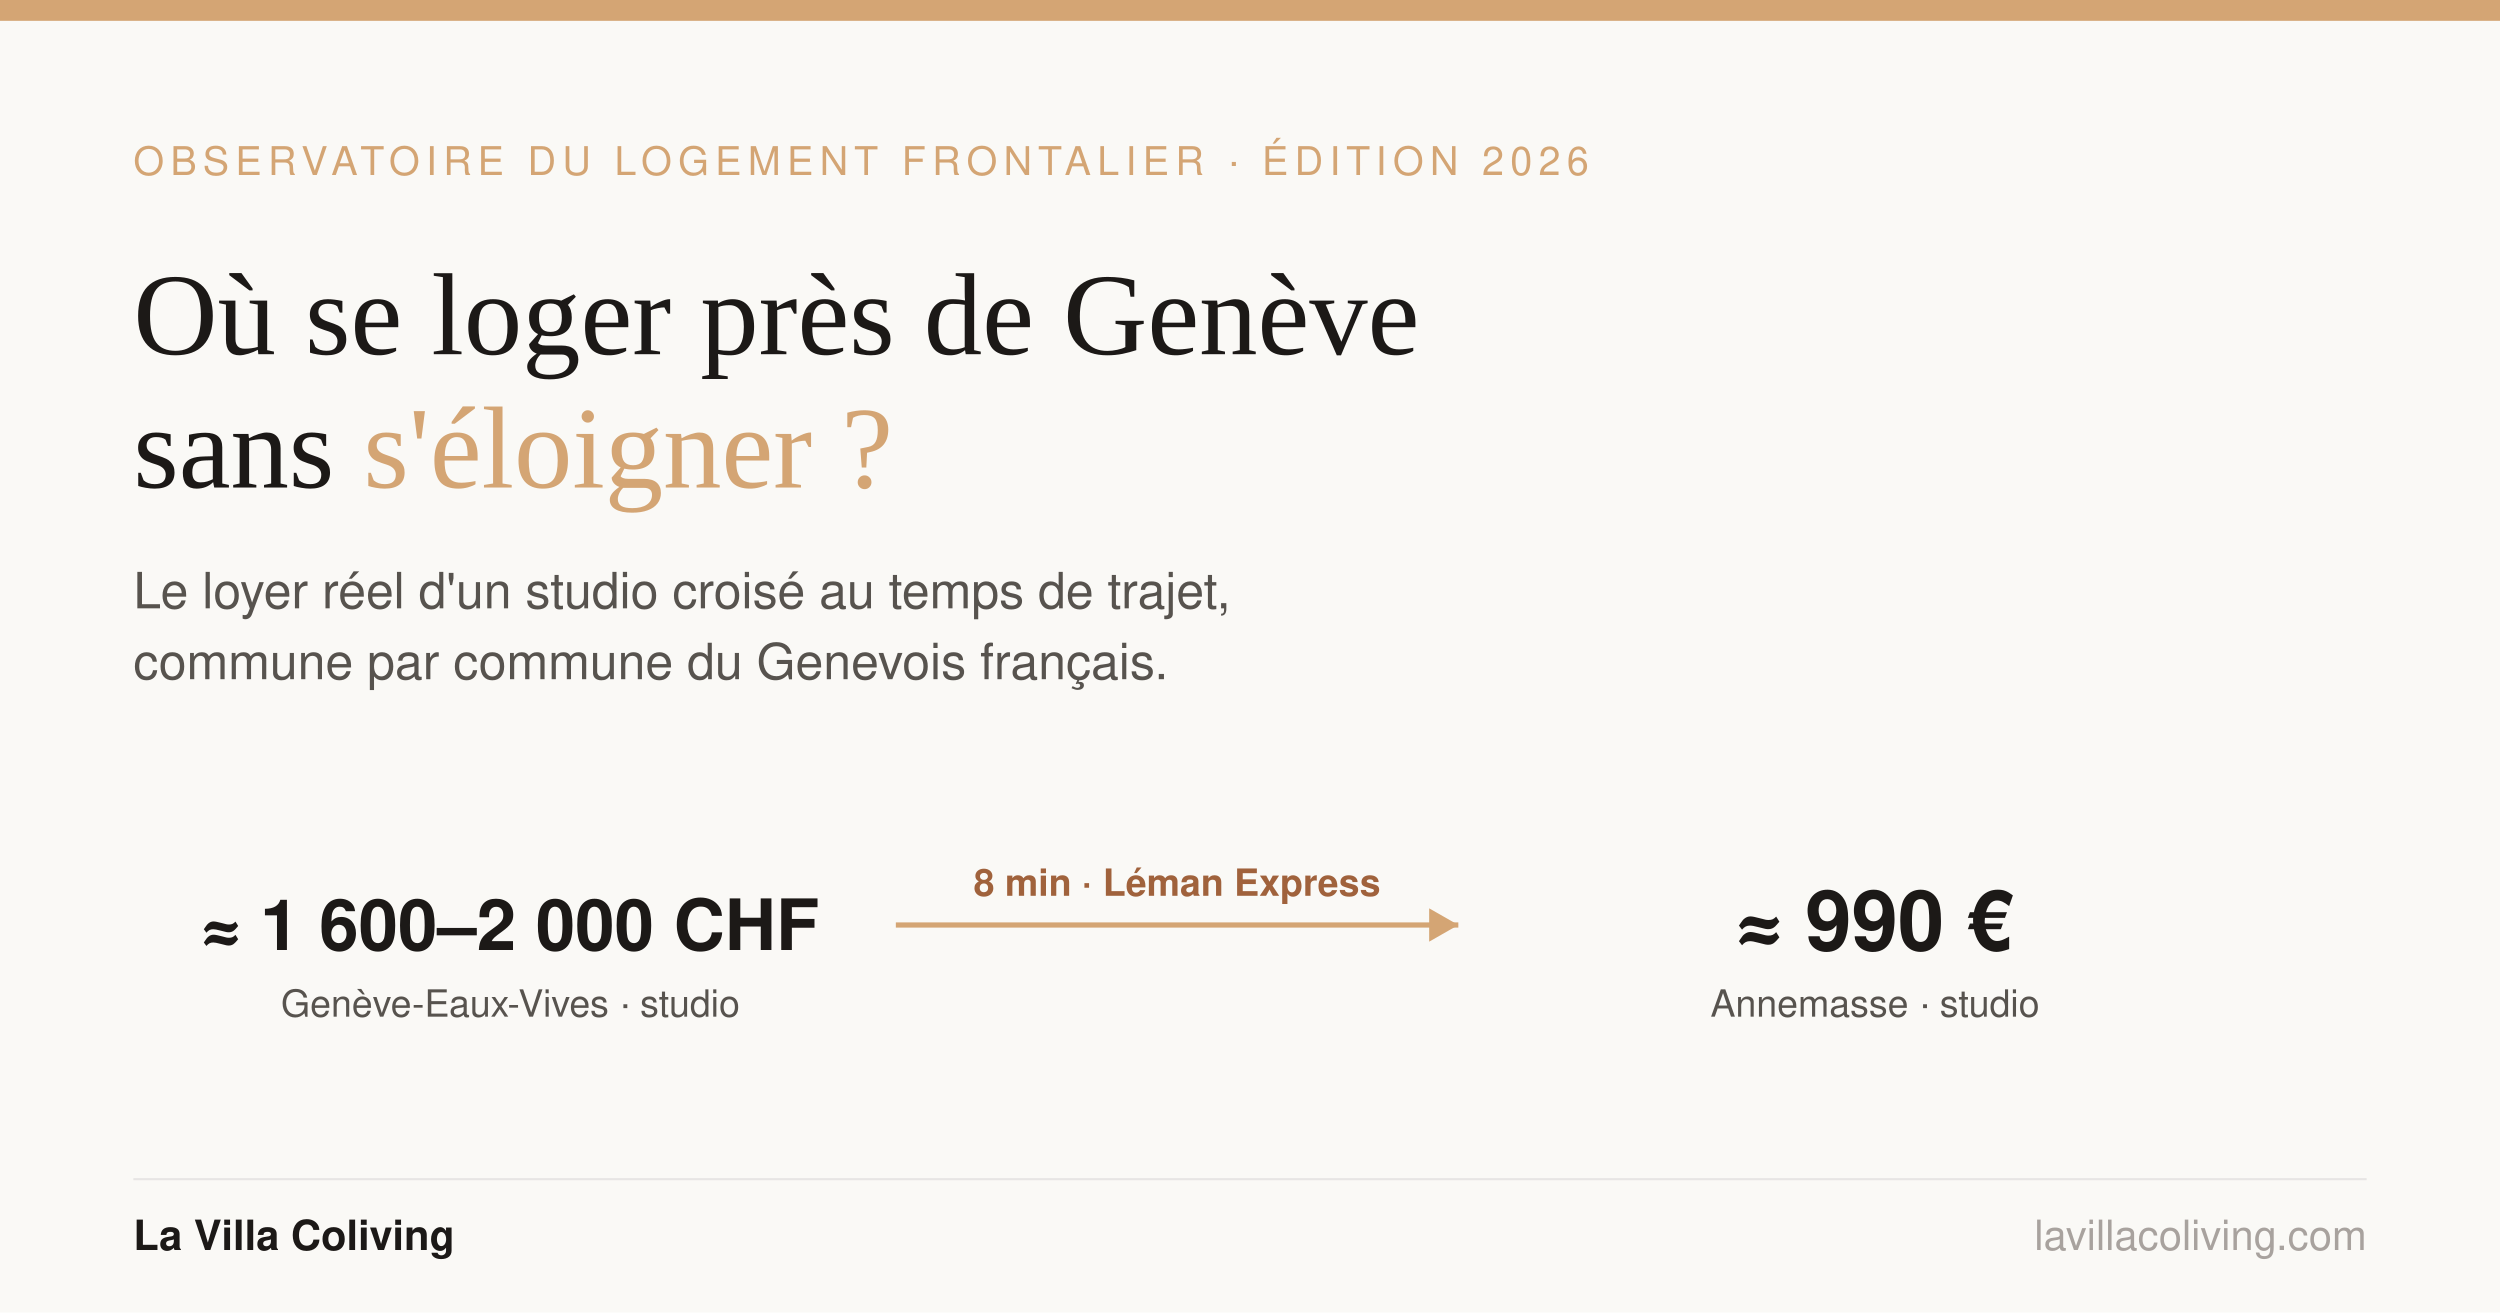
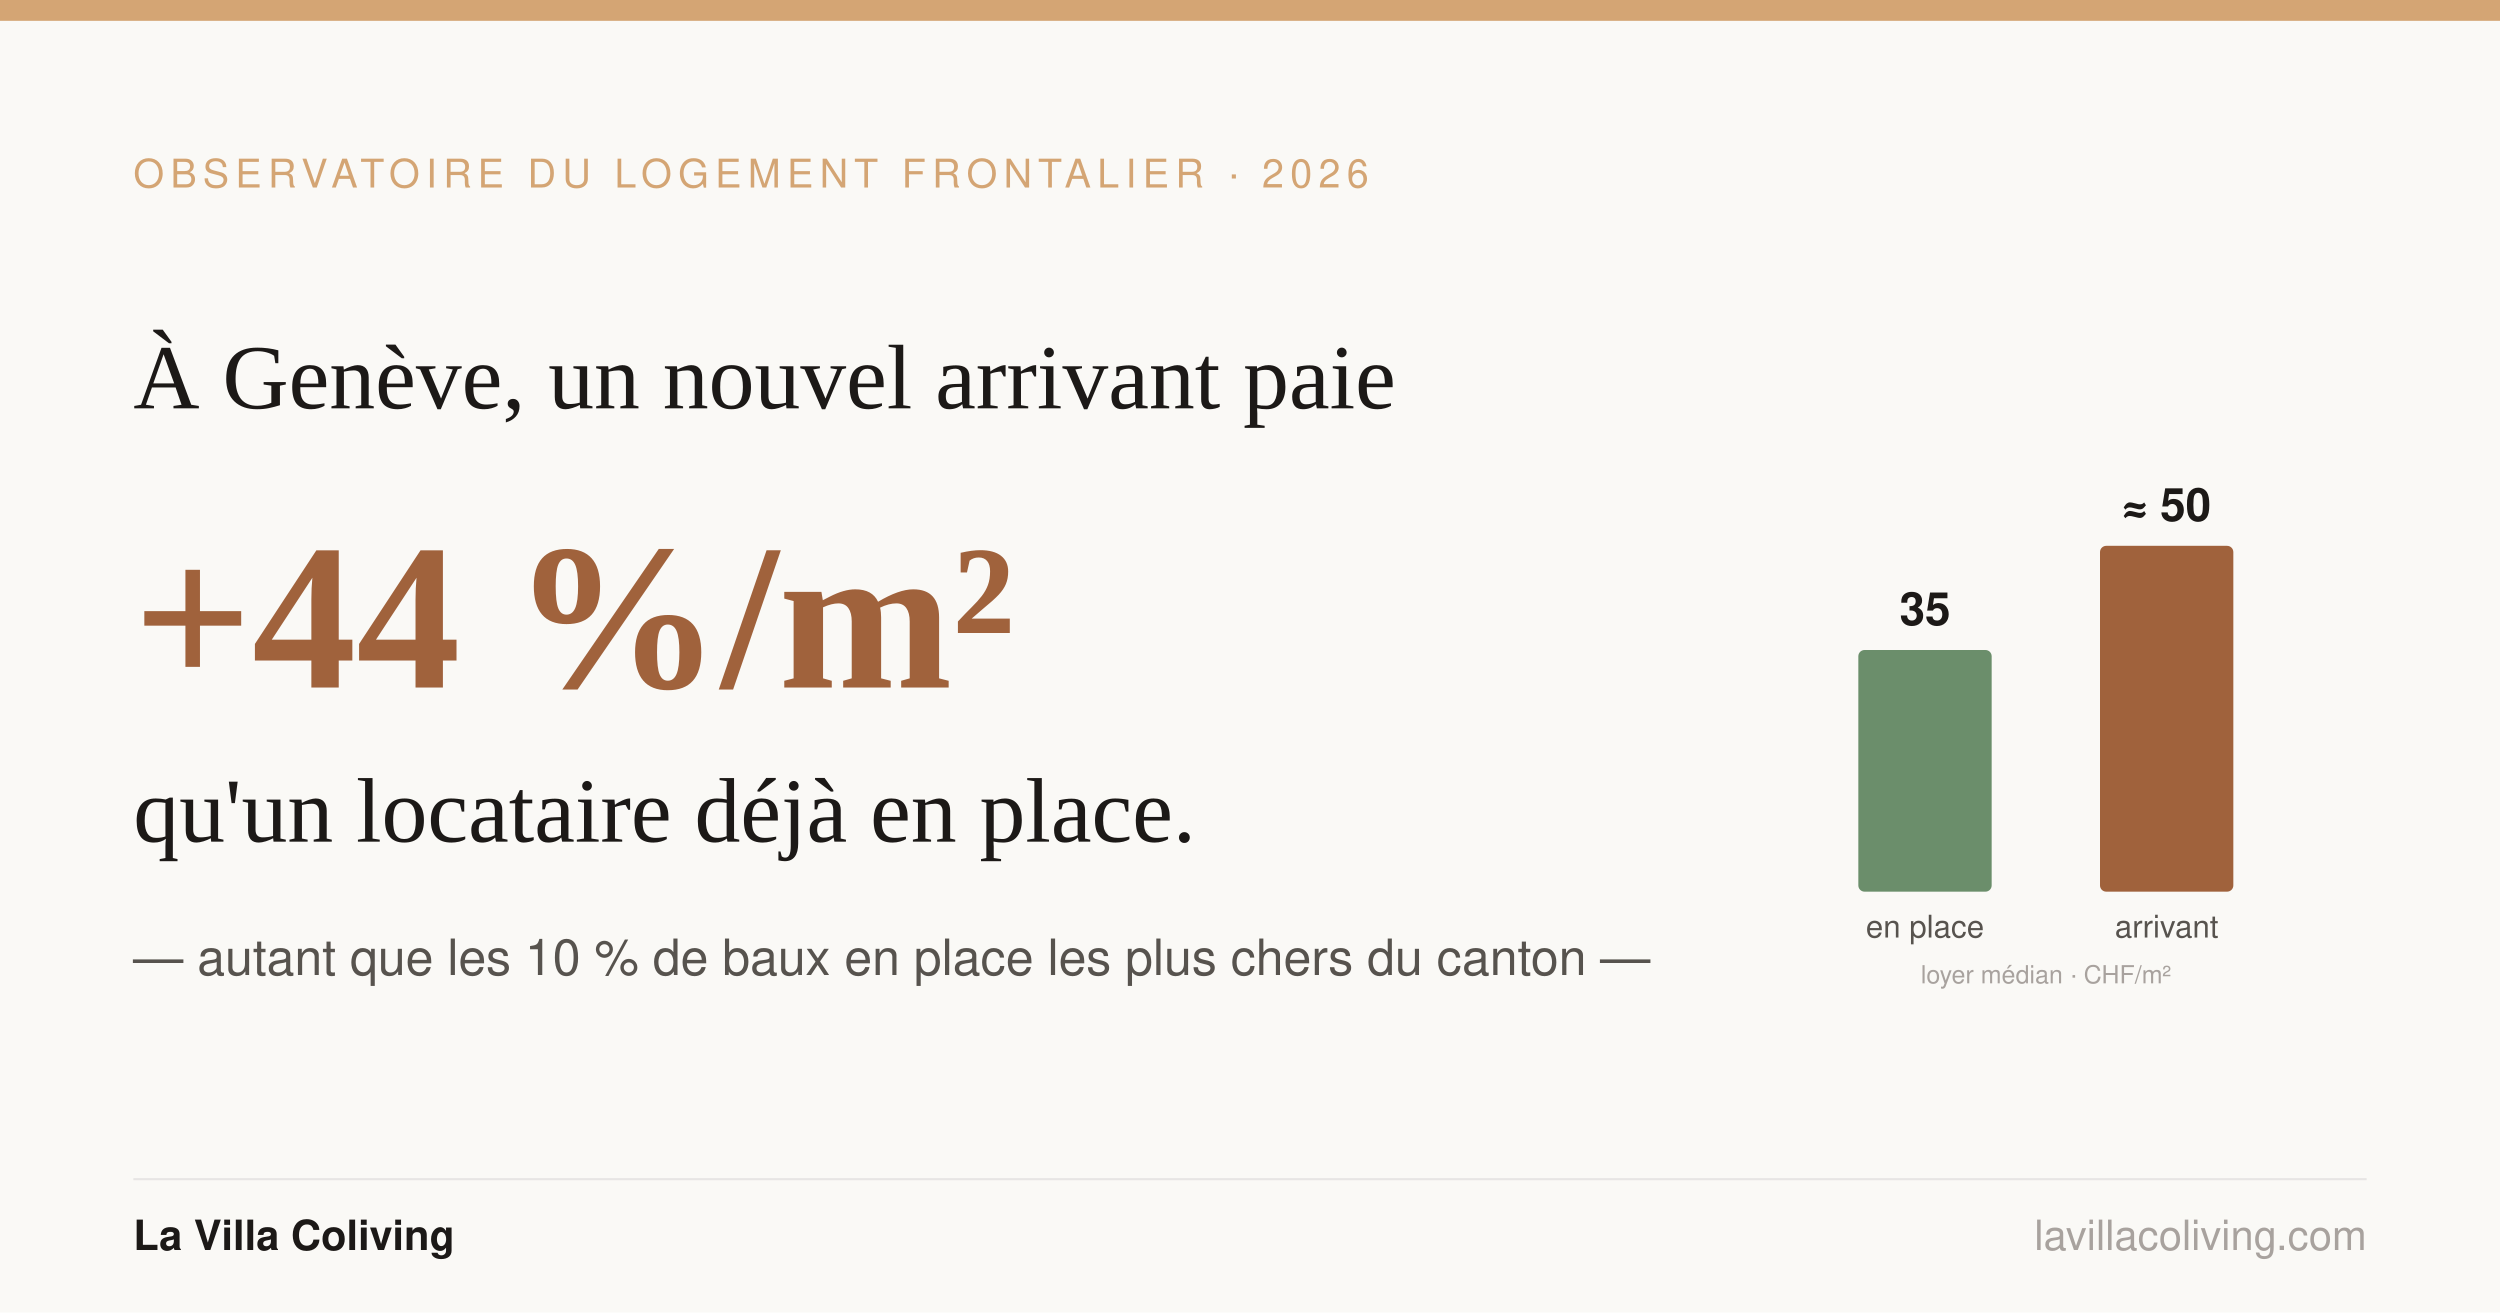
- <svg xmlns="http://www.w3.org/2000/svg" width="1200" height="630" viewBox="0 0 1200 630" role="img" aria-label="Observatoire du logement frontalier 2026 — loyer d'un studio à Genève-Eaux-Vives (≈1 600–2 000 CHF) versus Annemasse (≈990 €), à 8 minutes en Léman Express">
+ <svg xmlns="http://www.w3.org/2000/svg" width="1200" height="630" viewBox="0 0 1200 630" role="img" aria-label="Observatoire du logement frontalier 2026 — à Genève, un nouvel arrivant paie +44 % au mètre carré qu'un locataire déjà en place, autant que les 10 % de baux en place les plus chers. Loyer médian d'un studio : 35 contre environ 50 CHF par mètre carré. La Villa Coliving.">
  <rect width="1200" height="630" fill="#FAF9F6" />
  <rect x="0" y="0" width="1200" height="10" fill="#D4A574" />
-   <text x="64" y="84" font-family="Helvetica, Arial, sans-serif" font-size="19" letter-spacing="3" fill="#D4A574">OBSERVATOIRE DU LOGEMENT FRONTALIER · ÉDITION 2026</text>
-   <text x="64" y="170" font-family="Georgia, 'Times New Roman', serif" font-size="56" fill="#1C1917">Où se loger près de Genève</text>
-   <text x="64" y="234" font-family="Georgia, 'Times New Roman', serif" font-size="56" fill="#1C1917">sans <tspan fill="#D4A574">s'éloigner ?</tspan>
-   </text>
-   <text x="64" y="292" font-family="Helvetica, Arial, sans-serif" font-size="24" fill="#57534E">Le loyer réel d'un studio croisé au temps de trajet,</text>
-   <text x="64" y="326" font-family="Helvetica, Arial, sans-serif" font-size="24" fill="#57534E">commune par commune du Genevois français.</text>
-   <g transform="translate(0,26)">
-     <text x="245" y="430" text-anchor="middle" font-family="Helvetica, Arial, sans-serif" font-size="34" font-weight="bold" fill="#1C1917">≈ 1 600–2 000 CHF</text>
-     <text x="245" y="462" text-anchor="middle" font-family="Helvetica, Arial, sans-serif" font-size="18" fill="#57534E">Genève-Eaux-Vives · studio</text>
-     <line x1="430" y1="418" x2="700" y2="418" stroke="#D4A574" stroke-width="2.5" />
-     <polygon points="700,418 686,410 686,426" fill="#D4A574" />
-     <text x="565" y="404" text-anchor="middle" font-family="Helvetica, Arial, sans-serif" font-size="18" font-weight="bold" fill="#A0623C">8 min · Léman Express</text>
-     <text x="900" y="430" text-anchor="middle" font-family="Helvetica, Arial, sans-serif" font-size="40" font-weight="bold" fill="#1C1917">≈ 990 €</text>
-     <text x="900" y="462" text-anchor="middle" font-family="Helvetica, Arial, sans-serif" font-size="18" fill="#57534E">Annemasse · studio</text>
+   <text x="64" y="90" font-family="Helvetica, Arial, sans-serif" font-size="19" letter-spacing="3" fill="#D4A574">OBSERVATOIRE DU LOGEMENT FRONTALIER · 2026</text>
+   <text x="64" y="196" font-family="Georgia, 'Times New Roman', serif" font-size="44" fill="#1C1917">À Genève, un nouvel arrivant paie</text>
+   <text x="64" y="330" font-family="Georgia, 'Times New Roman', serif" font-size="100" font-weight="bold" fill="#A0623C">+44 %/m²</text>
+   <text x="64" y="404" font-family="Georgia, 'Times New Roman', serif" font-size="44" fill="#1C1917">qu'un locataire déjà en place.</text>
+   <text x="64" y="468" font-family="Helvetica, Arial, sans-serif" font-size="24" fill="#57534E">— autant que les 10 % de baux en place les plus chers du canton —</text>
+   <g>
+     <rect x="892" y="312" width="64" height="116" rx="3" fill="#6B8E6B" />
+     <text x="924" y="300" text-anchor="middle" font-family="Helvetica, Arial, sans-serif" font-size="22" font-weight="bold" fill="#1C1917">35</text>
+     <text x="924" y="450" text-anchor="middle" font-family="Helvetica, Arial, sans-serif" font-size="15" fill="#57534E">en place</text>
+     <rect x="1008" y="262" width="64" height="166" rx="3" fill="#A0623C" />
+     <text x="1040" y="250" text-anchor="middle" font-family="Helvetica, Arial, sans-serif" font-size="22" font-weight="bold" fill="#1C1917">≈ 50</text>
+     <text x="1040" y="450" text-anchor="middle" font-family="Helvetica, Arial, sans-serif" font-size="15" fill="#57534E">arrivant</text>
+     <text x="982" y="472" text-anchor="middle" font-family="Helvetica, Arial, sans-serif" font-size="12" fill="#A8A29E">loyer médian · CHF/m²</text>
  </g>
  <line x1="64" y1="566" x2="1136" y2="566" stroke="#E7E5E4" stroke-width="1" />
  <text x="64" y="600" font-family="Helvetica, Arial, sans-serif" font-size="20" font-weight="bold" fill="#1C1917">La Villa Coliving</text>
  <text x="1136" y="600" text-anchor="end" font-family="Helvetica, Arial, sans-serif" font-size="20" fill="#A8A29E">lavillacoliving.com</text>
</svg>
